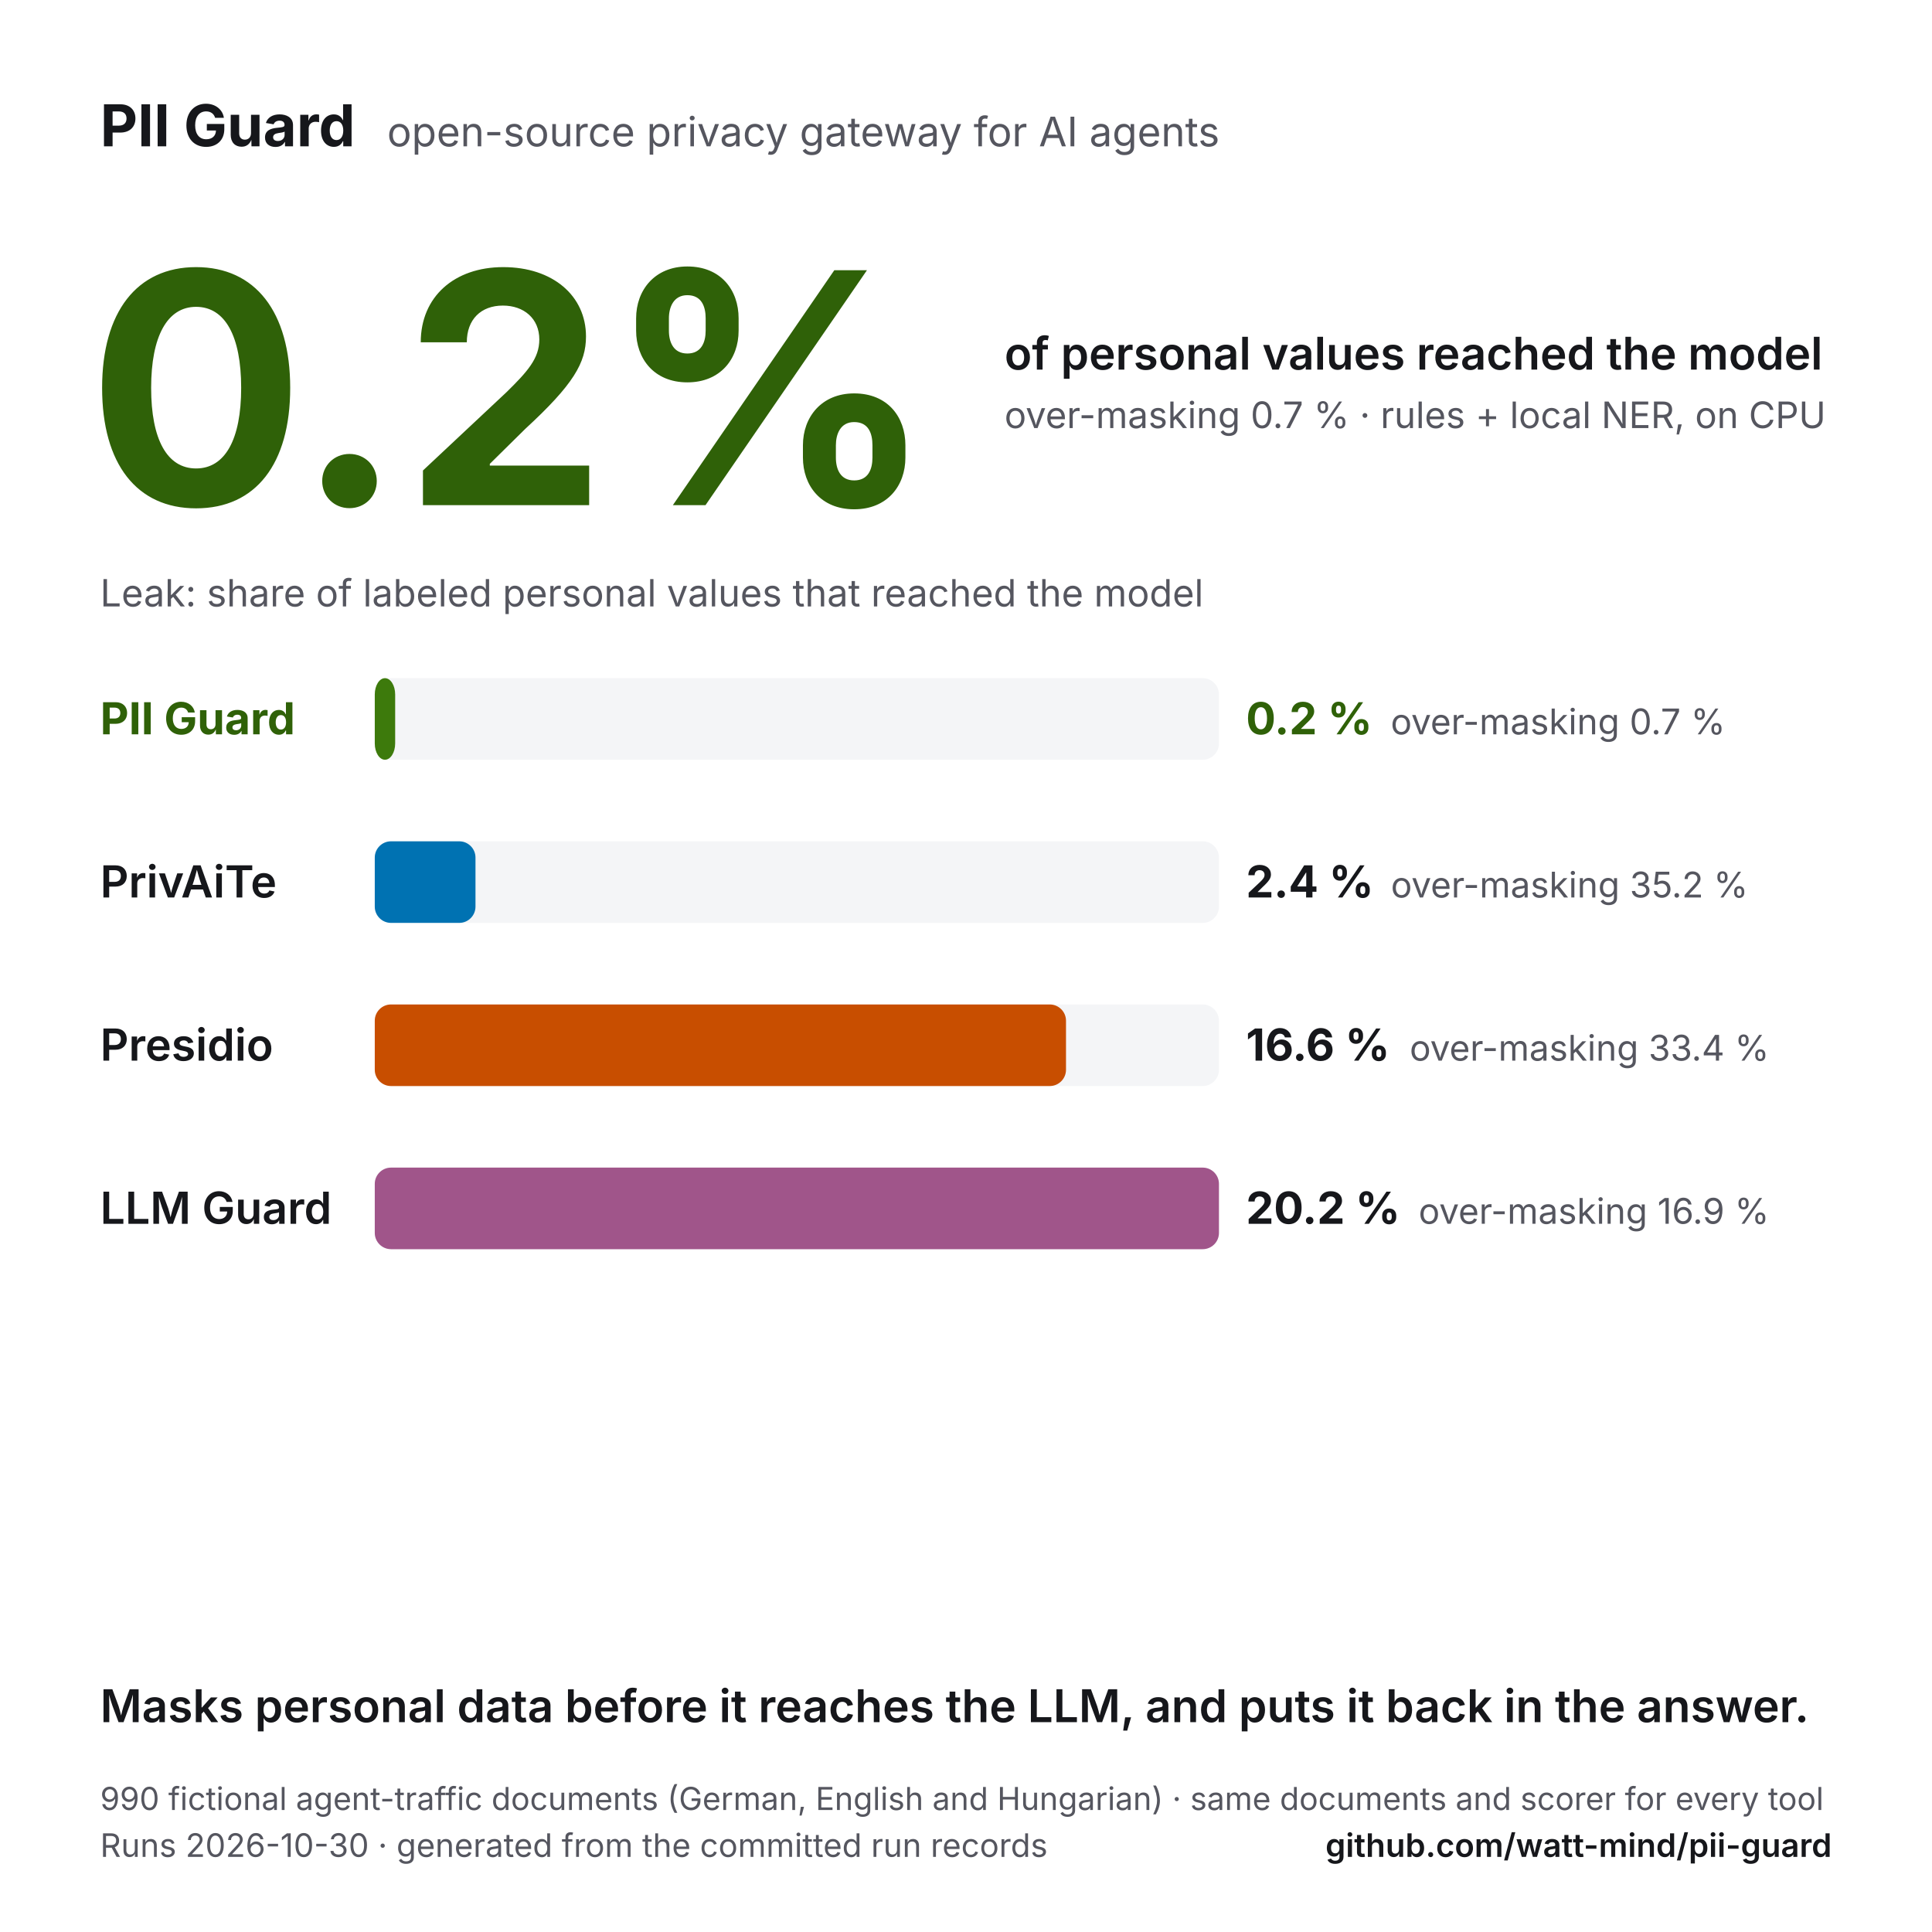
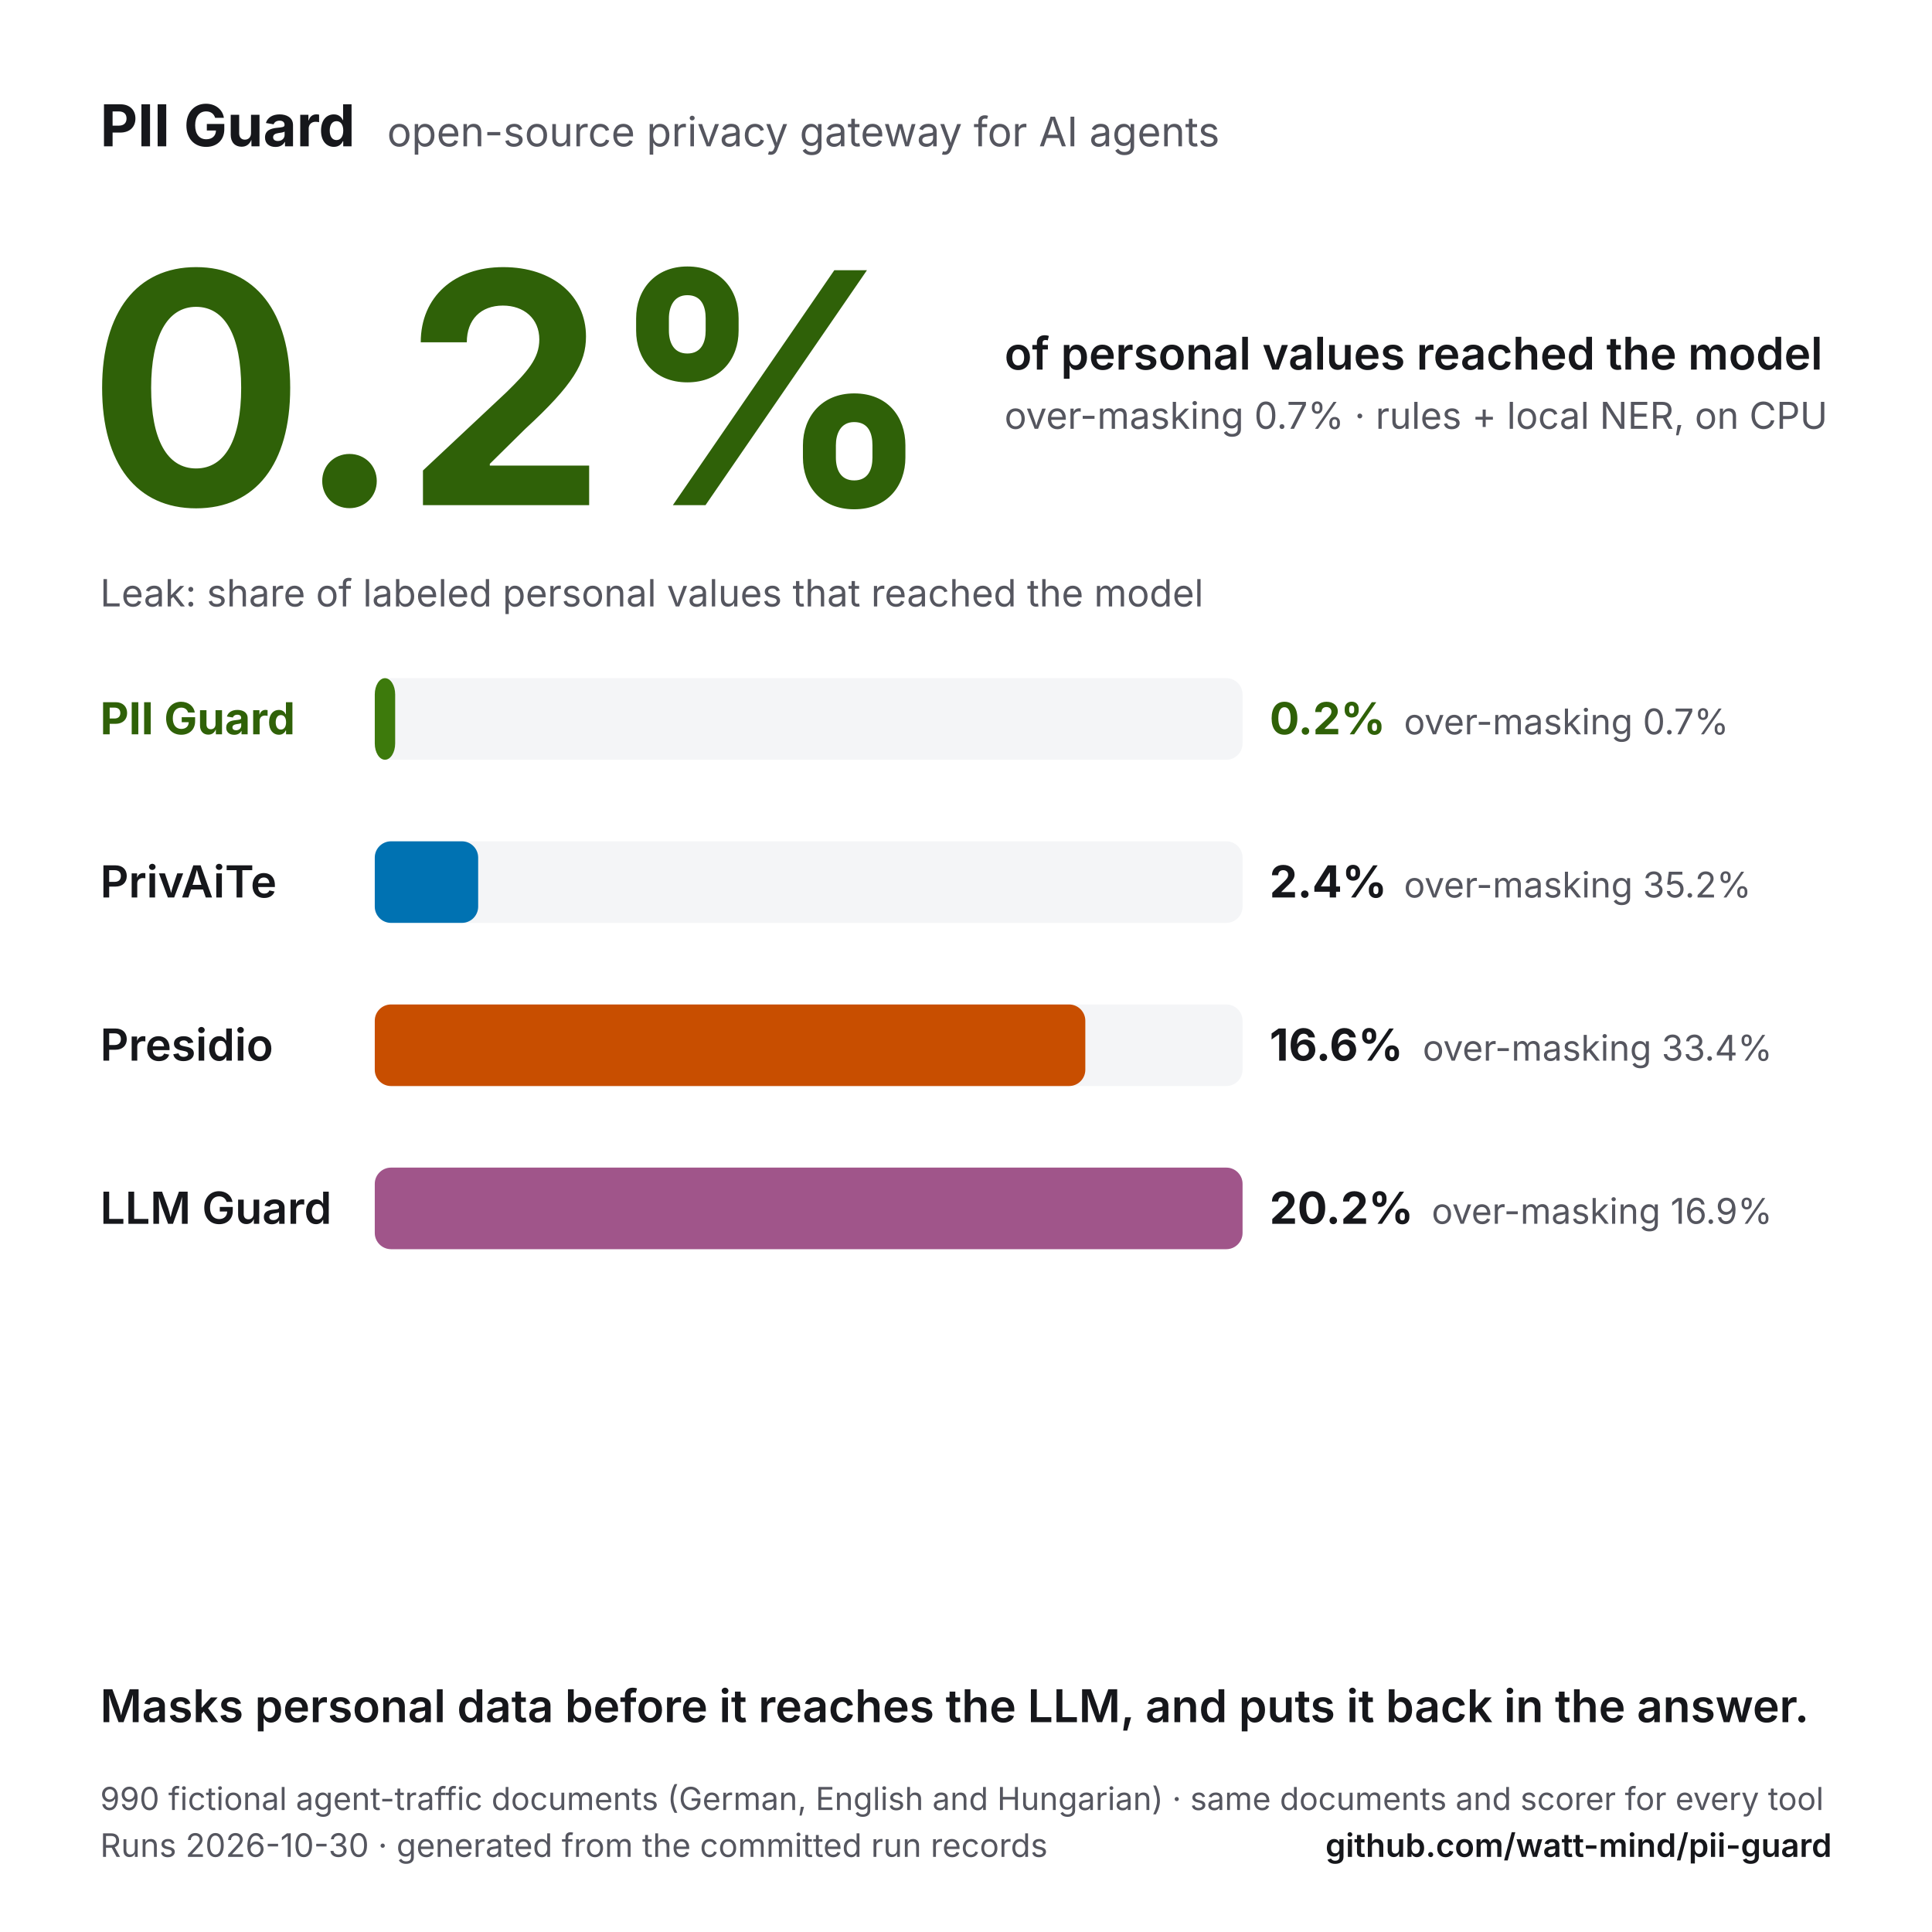
<svg xmlns="http://www.w3.org/2000/svg" viewBox="0 0 1080 1080" width="1080" height="1080" role="img" aria-labelledby="t d" font-family="Inter, 'Helvetica Neue', Helvetica, Arial, sans-serif">
  <rect x="0" y="0" width="1080" height="1080" fill="#FFFFFF" />
  <text x="56" y="81.8" font-size="32.3" fill="#16171B" font-weight="700">PII Guard</text>
  <text x="216.4" y="81.8" font-size="22.8" fill="#55565F">open-source privacy gateway for AI agents</text>
  <text x="56" y="962.7" font-size="25.3" fill="#16171B" font-weight="600">Masks personal data before it reaches the LLM, and puts it back in the answer.</text>
  <text x="56" y="1038" font-size="18.1" fill="#55565F">Runs 2026-10-30 · generated from the committed run records</text>
  <text x="1024" y="1038" font-size="18.1" fill="#16171B" text-anchor="end" font-weight="600">github.com/watt-mind/pii-guard</text>
  <text x="56" y="1011.8" font-size="17.7" fill="#55565F">990 fictional agent-traffic documents (German, English and Hungarian) · same documents and scorer for every tool</text>
  <text x="48.8" y="282.4" font-size="180.5" fill="#2F6108" font-weight="700">0.2%</text>
  <text x="561.5" y="206.6" font-size="25.2" fill="#16171B" font-weight="600">of personal values reached the model</text>
-   <text x="561.5" y="239.3" font-size="20.4" fill="#55565F">over-masking 0.7 % · rules + local NER, on CPU</text>
+   <text x="561.5" y="239.7" font-size="20.7" fill="#55565F">over-masking 0.7% · rules + local NER, on CPU</text>
  <text x="56" y="339" font-size="21" fill="#55565F">Leak: share of labeled personal values that reached the model</text>
  <text x="56" y="410.5" font-size="24.7" fill="#2F6108" font-weight="700">PII Guard</text>
-   <rect x="209.5" y="379.1" width="471.9" height="45.6" rx="9.1" fill="#F4F5F7" />
+   <rect x="209.5" y="379.1" width="485.1" height="45.6" rx="9.1" fill="#F4F5F7" />
  <rect x="209.5" y="379.1" width="11.4" height="45.6" rx="9.1" fill="#3D7A0C" />
-   <text x="696.5" y="410.5" font-size="24.7" fill="#2F6108" font-weight="700">0.2 %</text>
-   <text x="777.4" y="410.5" font-size="19.8" fill="#55565F">over-masking 0.7 %</text>
+   <text x="709.7" y="410.5" font-size="24.7" fill="#2F6108" font-weight="700">0.2%</text>
+   <text x="784.8" y="410.5" font-size="19.8" fill="#55565F">over-masking 0.7%</text>
  <text x="56" y="501.7" font-size="24.7" fill="#16171B" font-weight="600">PrivAiTe</text>
-   <rect x="209.5" y="470.3" width="471.9" height="45.6" rx="9.1" fill="#F4F5F7" />
-   <rect x="209.5" y="470.3" width="56.3" height="45.6" rx="9.1" fill="#0072B2" />
-   <text x="696.5" y="501.7" font-size="24.7" fill="#16171B" font-weight="700">2.4 %</text>
-   <text x="777.5" y="501.7" font-size="19.8" fill="#55565F">over-masking 35.2 %</text>
+   <rect x="209.5" y="470.3" width="485.1" height="45.6" rx="9.1" fill="#F4F5F7" />
+   <rect x="209.5" y="470.3" width="57.8" height="45.6" rx="9.1" fill="#0072B2" />
+   <text x="709.7" y="501.7" font-size="24.7" fill="#16171B" font-weight="700">2.4%</text>
+   <text x="784.8" y="501.7" font-size="19.8" fill="#55565F">over-masking 35.2%</text>
  <text x="56" y="592.9" font-size="24.7" fill="#16171B" font-weight="600">Presidio</text>
-   <rect x="209.5" y="561.5" width="471.9" height="45.6" rx="9.1" fill="#F4F5F7" />
-   <rect x="209.5" y="561.5" width="386.4" height="45.6" rx="9.1" fill="#C84E00" />
-   <text x="696.5" y="592.9" font-size="24.7" fill="#16171B" font-weight="700">16.6 %</text>
-   <text x="788" y="592.9" font-size="19.8" fill="#55565F">over-masking 33.4 %</text>
+   <rect x="209.5" y="561.5" width="485.1" height="45.6" rx="9.1" fill="#F4F5F7" />
+   <rect x="209.5" y="561.5" width="397.2" height="45.6" rx="9.1" fill="#C84E00" />
+   <text x="709.7" y="592.9" font-size="24.7" fill="#16171B" font-weight="700">16.6%</text>
+   <text x="795.3" y="592.9" font-size="19.8" fill="#55565F">over-masking 33.4%</text>
  <text x="56" y="684.1" font-size="24.7" fill="#16171B" font-weight="600">LLM Guard</text>
-   <rect x="209.5" y="652.7" width="471.9" height="45.6" rx="9.1" fill="#F4F5F7" />
-   <rect x="209.5" y="652.7" width="471.9" height="45.6" rx="9.1" fill="#A0558A" />
-   <text x="696.5" y="684.1" font-size="24.7" fill="#16171B" font-weight="700">20.2 %</text>
-   <text x="793" y="684.1" font-size="19.8" fill="#55565F">over-masking 16.9 %</text>
+   <rect x="209.5" y="652.7" width="485.1" height="45.6" rx="9.1" fill="#F4F5F7" />
+   <rect x="209.5" y="652.7" width="485.1" height="45.6" rx="9.1" fill="#A0558A" />
+   <text x="709.7" y="684.1" font-size="24.7" fill="#16171B" font-weight="700">20.2%</text>
+   <text x="800.3" y="684.1" font-size="19.8" fill="#55565F">over-masking 16.9%</text>
</svg>
